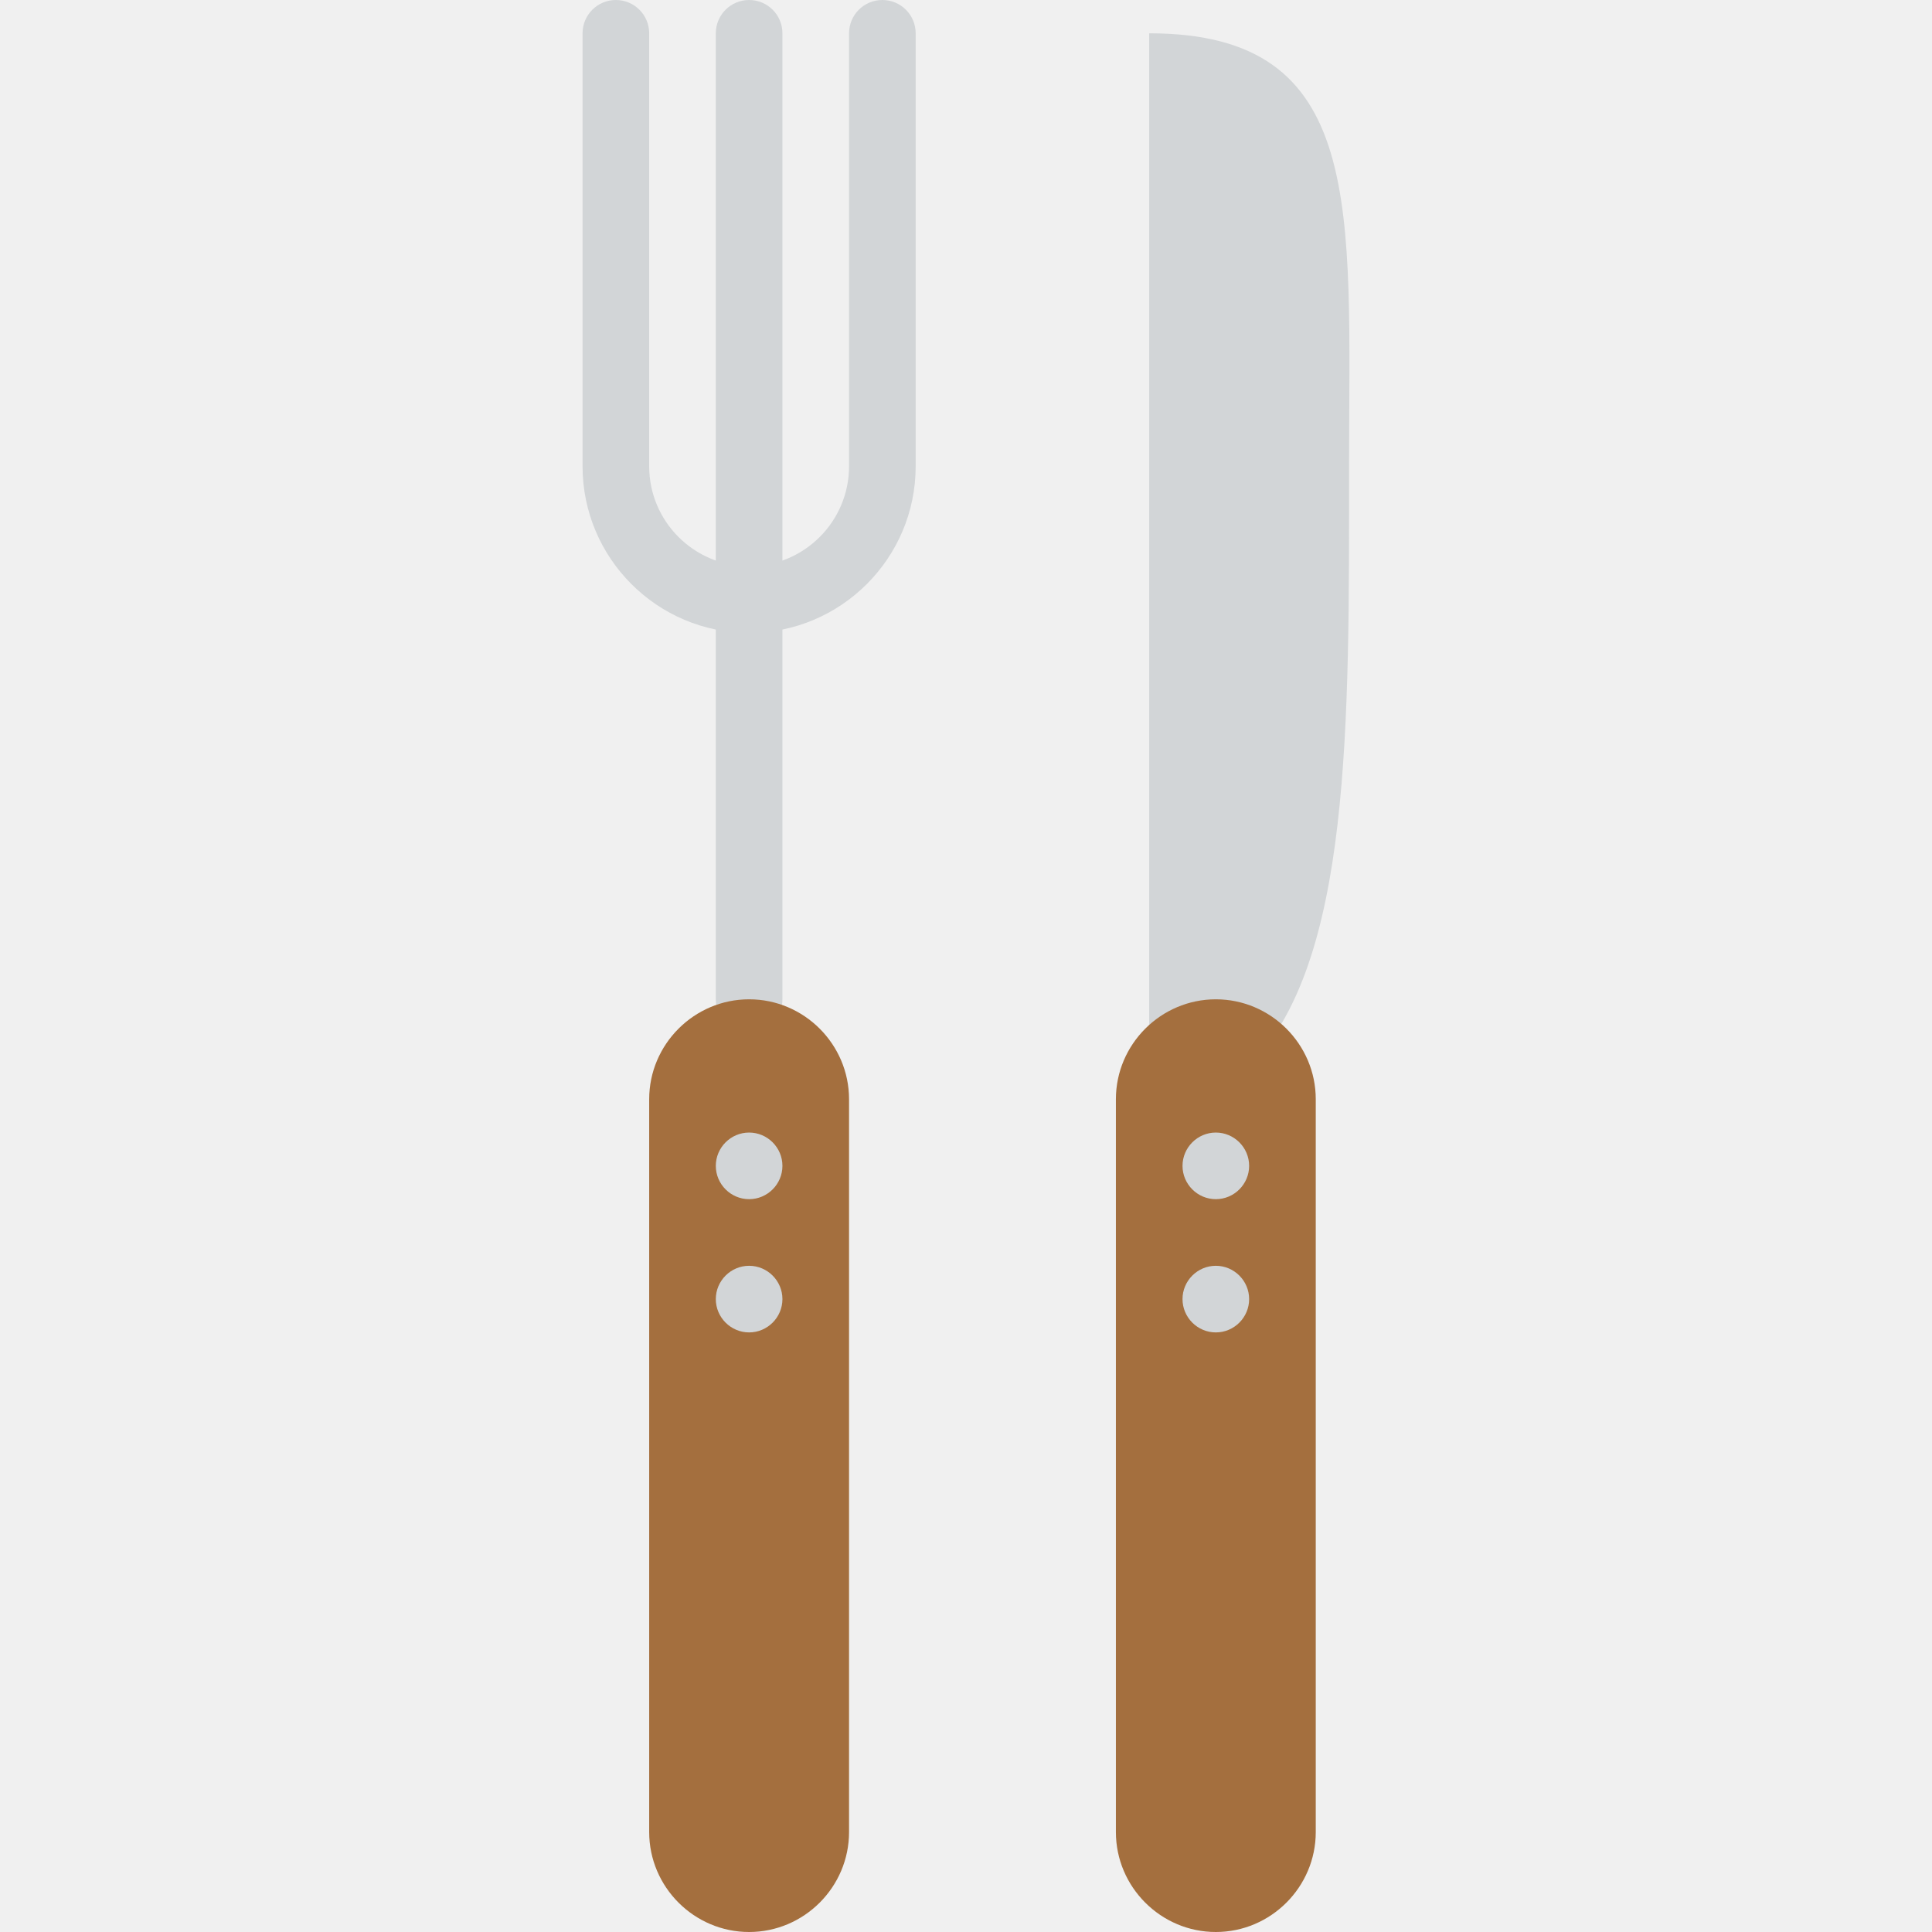
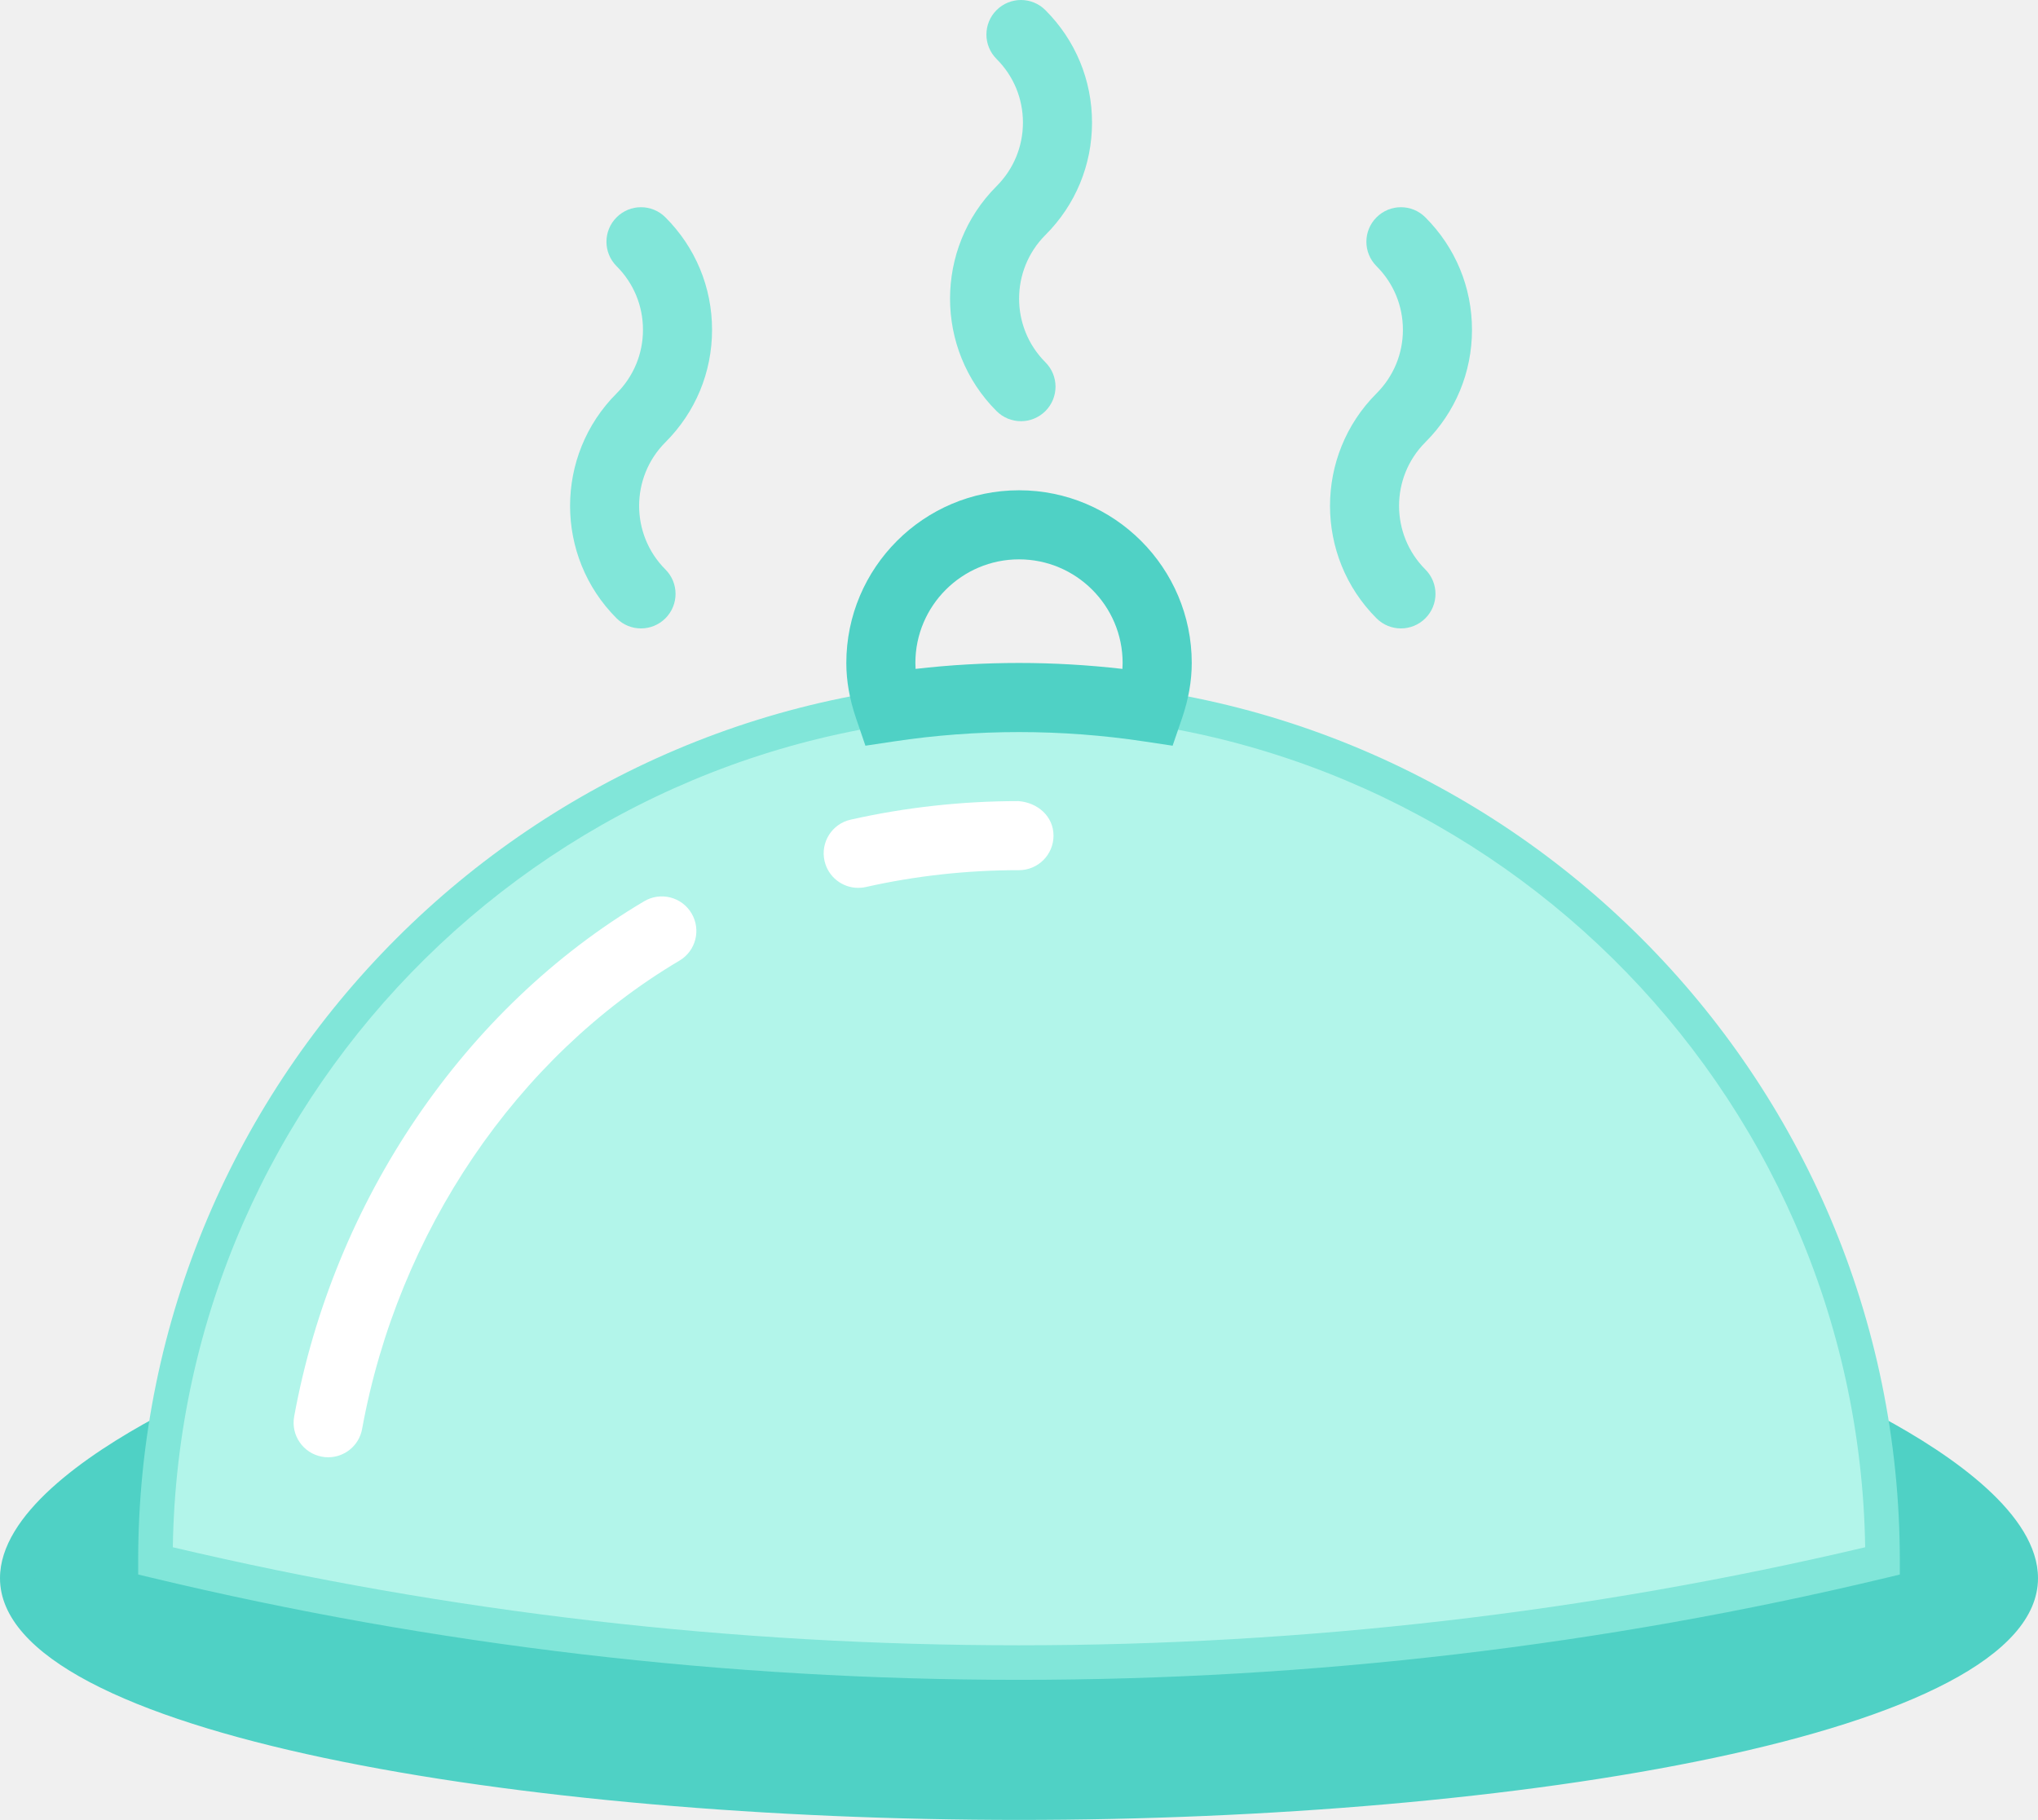
- <svg xmlns="http://www.w3.org/2000/svg" version="1.1" id="Capa_1" x="0px" y="0px" viewBox="0 0 58 58" style="enable-background:new 0 0 58 58;" xml:space="preserve">
-   <g>
-     <path style="fill:#D2D5D7;" d="M22.489,31c-0.553,0-1-0.447-1-1V1c0-0.553,0.447-1,1-1s1,0.447,1,1v29   C23.489,30.553,23.042,31,22.489,31z" />
-     <path style="fill:#A46F3E;" d="M22.489,58L22.489,58c-1.65,0-3-1.35-3-3V33c0-1.65,1.35-3,3-3h0c1.65,0,3,1.35,3,3v22   C25.489,56.65,24.139,58,22.489,58z" />
-     <path style="fill:#D2D5D7;" d="M22.489,36L22.489,36c-0.55,0-1-0.45-1-1v0c0-0.55,0.45-1,1-1h0c0.55,0,1,0.45,1,1v0   C23.489,35.55,23.039,36,22.489,36z" />
-     <path style="fill:#D2D5D7;" d="M22.489,40L22.489,40c-0.55,0-1-0.45-1-1v0c0-0.55,0.45-1,1-1h0c0.55,0,1,0.45,1,1v0   C23.489,39.55,23.039,40,22.489,40z" />
-     <path style="fill:#D2D5D7;" d="M22.489,19c-2.757,0-5-2.243-5-5V1c0-0.553,0.447-1,1-1s1,0.447,1,1v13c0,1.654,1.346,3,3,3   s3-1.346,3-3V1c0-0.553,0.447-1,1-1s1,0.447,1,1v13C27.489,16.757,25.246,19,22.489,19z" />
-     <path style="fill:#D2D5D7;" d="M37.5,32c3.078-3.078,3-10.268,3-18s0.542-13-6-13v31H37.5z" />
-     <path style="fill:#A46F3E;" d="M36.5,58L36.5,58c-1.65,0-3-1.35-3-3V33c0-1.65,1.35-3,3-3h0c1.65,0,3,1.35,3,3v22   C39.5,56.65,38.15,58,36.5,58z" />
-     <path style="fill:#D2D5D7;" d="M36.5,36L36.5,36c-0.55,0-1-0.45-1-1v0c0-0.55,0.45-1,1-1h0c0.55,0,1,0.45,1,1v0   C37.5,35.55,37.05,36,36.5,36z" />
-     <path style="fill:#D2D5D7;" d="M36.5,40L36.5,40c-0.55,0-1-0.45-1-1v0c0-0.55,0.45-1,1-1h0c0.55,0,1,0.45,1,1v0   C37.5,39.55,37.05,40,36.5,40z" />
+ <svg xmlns="http://www.w3.org/2000/svg" xmlns:xlink="http://www.w3.org/1999/xlink" height="52.696" width="59" xml:space="preserve" viewBox="0 0 59 52.696" y="0px" x="0px" id="Capa_1" version="1.1">
+   <defs id="defs69">
+     <linearGradient id="linearGradient900">
+       <stop id="stop896" offset="0" style="stop-color:#4fd1c5;stop-opacity:1;" />
+       <stop id="stop898" offset="1" style="stop-color:#4fd1c5;stop-opacity:0;" />
+     </linearGradient>
+     <linearGradient gradientUnits="userSpaceOnUse" y2="49.775" x2="59" y1="49.775" x1="0" id="linearGradient902" xlink:href="#linearGradient900" />
+   </defs>
+   <g transform="translate(0,-3.15175)" id="g34">
+     <g style="fill:#4fd1c5;fill-opacity:1" id="g14">
+       <path id="path10" d="m 54.221,44.616 c 0.182,1.218 0.279,2.463 0.279,3.732 -16.433,3.944 -33.567,3.944 -50,0 0,-1.269 0.096,-2.514 0.279,-3.732 -2.712,1.46 -4.279,2.986 -4.279,4.232 0,3.59 12.984,6.5 29,6.5 16.016,0 29,-2.91 29,-6.5 0,-1.246 -1.567,-2.772 -4.279,-4.232 z" style="fill:#4fd1c5;fill-opacity:1" />
+       <path id="path12" d="m 29.5,55.848 c -14.301,0 -29.5,-2.453 -29.5,-7 0,-1.84 2.47,-3.557 4.541,-4.673 L 5.42,43.701 5.273,44.689 c -0.162,1.08 -0.252,2.177 -0.27,3.264 16.034,3.783 32.959,3.783 48.993,0 -0.018,-1.087 -0.108,-2.184 -0.27,-3.264 l -0.147,-0.988 0.879,0.474 C 56.53,45.291 59,47.008 59,48.848 c 0,4.547 -15.199,7 -29.5,7 z M 4.154,45.546 C 2.162,46.745 1,47.95 1,48.848 c 0,2.838 11.705,6 28.5,6 16.795,0 28.5,-3.162 28.5,-6 0,-0.897 -1.162,-2.103 -3.154,-3.302 0.102,0.933 0.154,1.871 0.154,2.802 v 0.395 l -0.383,0.092 c -16.432,3.943 -33.802,3.943 -50.233,0 L 4,48.742 v -0.395 c 0,-0.93 0.052,-1.868 0.154,-2.801 z" style="fill:#4fd1c5;fill-opacity:1" />
+     </g>
+     <g style="fill:#81e6d9;fill-opacity:1" id="g20">
+       <path id="path16" d="m 4.5,48.348 c 0,-13.807 11.193,-25 25,-25 6.707,0 12.798,2.641 17.288,6.941 C 51.54,34.84 54.5,41.248 54.5,48.348 v 0 c -16.433,3.944 -33.567,3.944 -50,0 z" style="fill:#b2f5ea;fill-opacity:1" />
+       <path id="path18" d="m 29.5,51.792 c -8.451,0 -16.901,-0.986 -25.117,-2.958 L 4,48.742 v -0.395 c 0,-14.061 11.439,-25.5 25.5,-25.5 14.061,0 25.5,11.44 25.5,25.501 v 0.395 l -0.383,0.092 C 46.401,50.806 37.951,51.792 29.5,51.792 Z M 5.003,47.953 c 16.035,3.785 32.959,3.785 48.994,0 C 53.785,34.626 42.877,23.848 29.5,23.848 16.123,23.848 5.215,34.626 5.003,47.953 Z" style="fill:#81e6d9;fill-opacity:1" />
+     </g>
+     <path id="path22" d="m 18.557,21.348 c -0.256,0 -0.512,-0.098 -0.707,-0.293 -1.795,-1.795 -1.795,-4.717 0,-6.512 0.492,-0.492 0.764,-1.146 0.764,-1.842 0,-0.696 -0.271,-1.35 -0.764,-1.842 -0.391,-0.391 -0.391,-1.023 0,-1.414 0.391,-0.391 1.023,-0.391 1.414,0 0.87,0.87 1.35,2.026 1.35,3.256 0,1.23 -0.479,2.386 -1.35,3.256 -1.015,1.016 -1.015,2.668 0,3.684 0.391,0.391 0.391,1.023 0,1.414 -0.196,0.195 -0.452,0.293 -0.707,0.293 z" style="fill:#81e6d9;fill-opacity:1" />
+     <path id="path24" d="m 40.557,21.348 c -0.256,0 -0.512,-0.098 -0.707,-0.293 -1.795,-1.795 -1.795,-4.717 0,-6.512 0.492,-0.492 0.764,-1.146 0.764,-1.842 0,-0.696 -0.271,-1.35 -0.764,-1.842 -0.391,-0.391 -0.391,-1.023 0,-1.414 0.391,-0.391 1.023,-0.391 1.414,0 0.87,0.87 1.35,2.026 1.35,3.256 0,1.23 -0.479,2.386 -1.35,3.256 -1.015,1.016 -1.015,2.668 0,3.684 0.391,0.391 0.391,1.023 0,1.414 -0.196,0.195 -0.452,0.293 -0.707,0.293 z" style="fill:#81e6d9;fill-opacity:1" />
+     <path id="path26" d="m 29.557,15.348 c -0.256,0 -0.512,-0.098 -0.707,-0.293 -1.795,-1.795 -1.795,-4.717 0,-6.512 0.492,-0.492 0.764,-1.146 0.764,-1.842 0,-0.696 -0.271,-1.35 -0.764,-1.842 -0.391,-0.391 -0.391,-1.023 0,-1.414 0.391,-0.391 1.023,-0.391 1.414,0 0.87,0.87 1.35,2.026 1.35,3.256 0,1.23 -0.479,2.386 -1.35,3.256 -1.015,1.016 -1.015,2.668 0,3.684 0.391,0.391 0.391,1.023 0,1.414 -0.196,0.195 -0.452,0.293 -0.707,0.293 z" style="fill:#81e6d9;fill-opacity:1" />
+     <path id="path28" d="M 33.947,24.744 33.122,24.62 c -2.394,-0.361 -4.85,-0.361 -7.243,0 l -0.825,0.124 -0.27,-0.79 c -0.19,-0.558 -0.283,-1.083 -0.283,-1.606 0,-2.757 2.243,-5 5,-5 2.757,0 5,2.243 5,5 0,0.523 -0.093,1.049 -0.283,1.606 z M 29.5,22.348 c 0.996,0 2,0.058 2.994,0.172 0.004,-0.058 0.006,-0.115 0.006,-0.172 0,-1.654 -1.346,-3 -3,-3 -1.654,0 -3,1.346 -3,3 0,0.057 0.002,0.114 0.006,0.172 0.994,-0.115 1.998,-0.172 2.994,-0.172 z" style="fill:#4fd1c5;fill-opacity:1" />
+     <path id="path30" d="m 24.845,28.86 c -0.457,0 -0.87,-0.315 -0.975,-0.78 -0.122,-0.539 0.217,-1.074 0.756,-1.195 1.582,-0.356 3.217,-0.537 4.86,-0.537 0.557,0.043 1.014,0.443 1.013,1.001 0,0.552 -0.448,0.999 -1,0.999 v 0 c -0.004,0 -0.009,0 -0.013,0 -1.496,0 -2.982,0.164 -4.421,0.488 -0.073,0.017 -0.147,0.024 -0.22,0.024 z" style="fill:#ffffff" />
+     <path id="path32" d="m 9.501,45.348 c -0.06,0 -0.12,-0.005 -0.18,-0.017 C 8.778,45.232 8.417,44.712 8.516,44.168 9.658,37.908 13.447,32.33 18.65,29.247 c 0.476,-0.281 1.088,-0.125 1.37,0.351 0.282,0.476 0.125,1.089 -0.351,1.37 -4.713,2.792 -8.147,7.861 -9.186,13.56 -0.087,0.482 -0.508,0.82 -0.982,0.82 z" style="fill:#ffffff" />
  </g>
-   <g>
+   <g transform="translate(0,-3.15175)" id="g36">
</g>
-   <g>
+   <g transform="translate(0,-3.15175)" id="g38">
</g>
-   <g>
+   <g transform="translate(0,-3.15175)" id="g40">
</g>
-   <g>
+   <g transform="translate(0,-3.15175)" id="g42">
</g>
-   <g>
+   <g transform="translate(0,-3.15175)" id="g44">
</g>
-   <g>
+   <g transform="translate(0,-3.15175)" id="g46">
</g>
-   <g>
+   <g transform="translate(0,-3.15175)" id="g48">
</g>
-   <g>
+   <g transform="translate(0,-3.15175)" id="g50">
</g>
-   <g>
+   <g transform="translate(0,-3.15175)" id="g52">
</g>
-   <g>
+   <g transform="translate(0,-3.15175)" id="g54">
</g>
-   <g>
+   <g transform="translate(0,-3.15175)" id="g56">
</g>
-   <g>
+   <g transform="translate(0,-3.15175)" id="g58">
</g>
-   <g>
+   <g transform="translate(0,-3.15175)" id="g60">
</g>
-   <g>
+   <g transform="translate(0,-3.15175)" id="g62">
</g>
-   <g>
+   <g transform="translate(0,-3.15175)" id="g64">
</g>
</svg>
